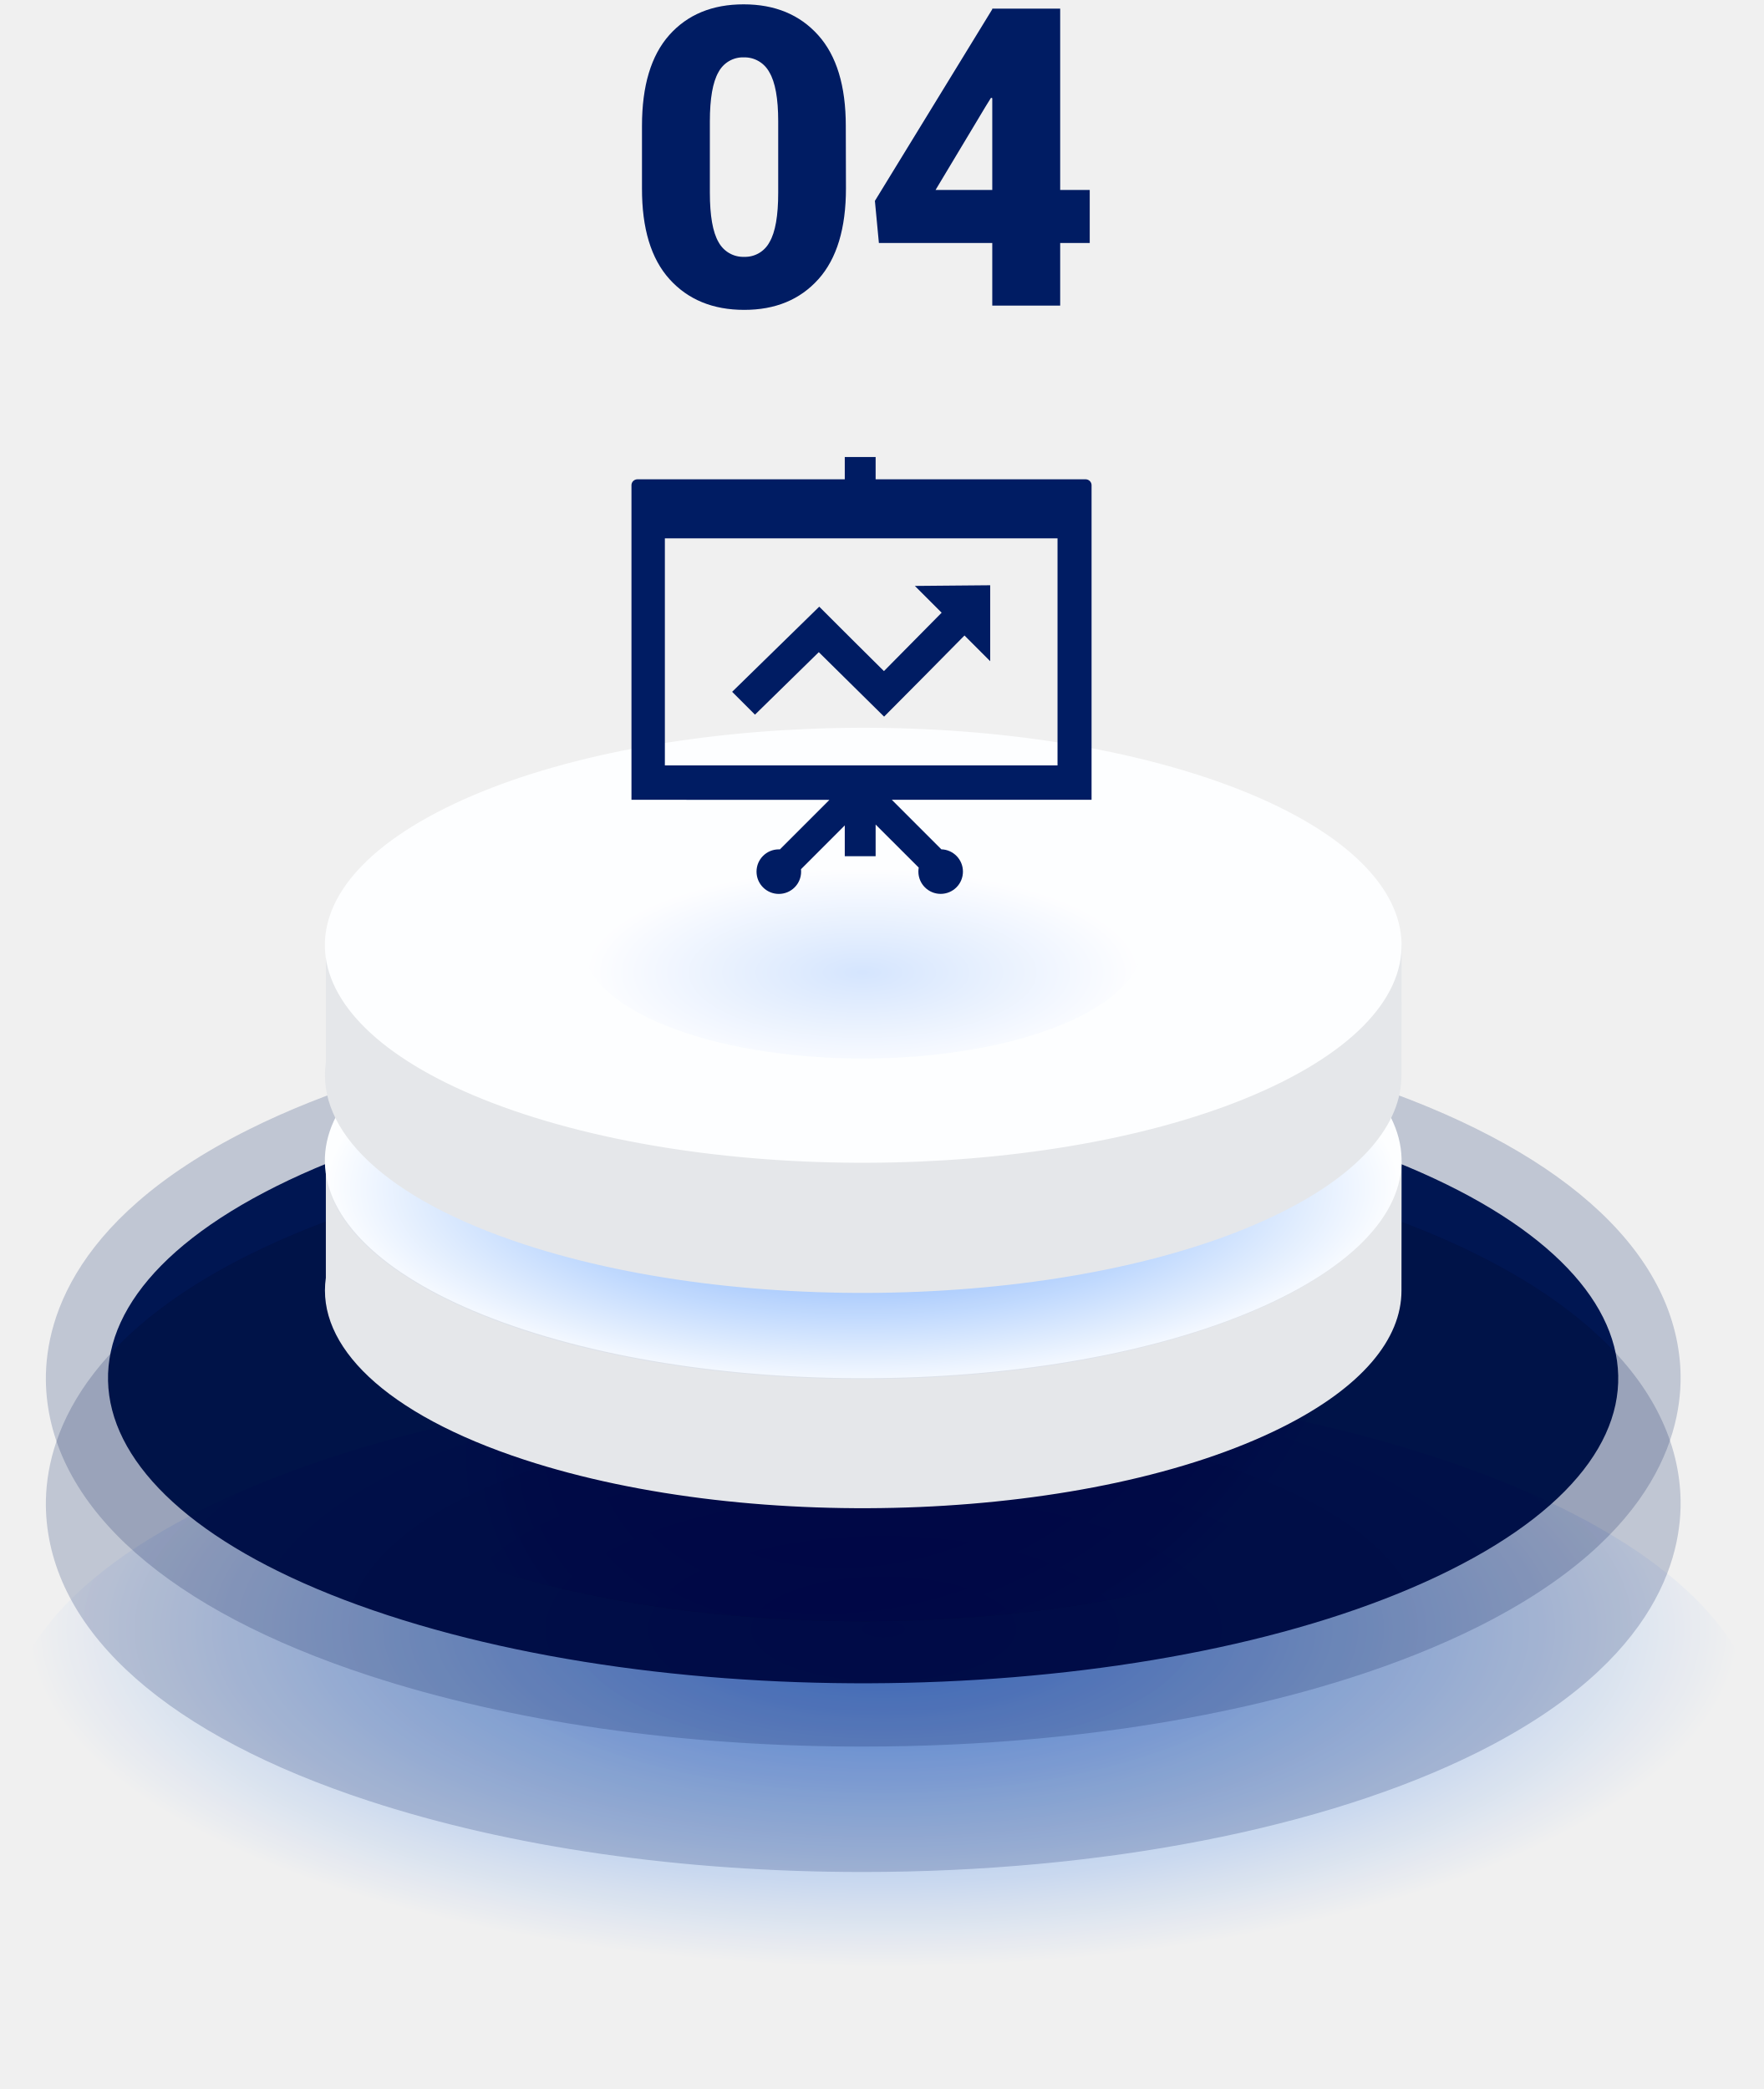
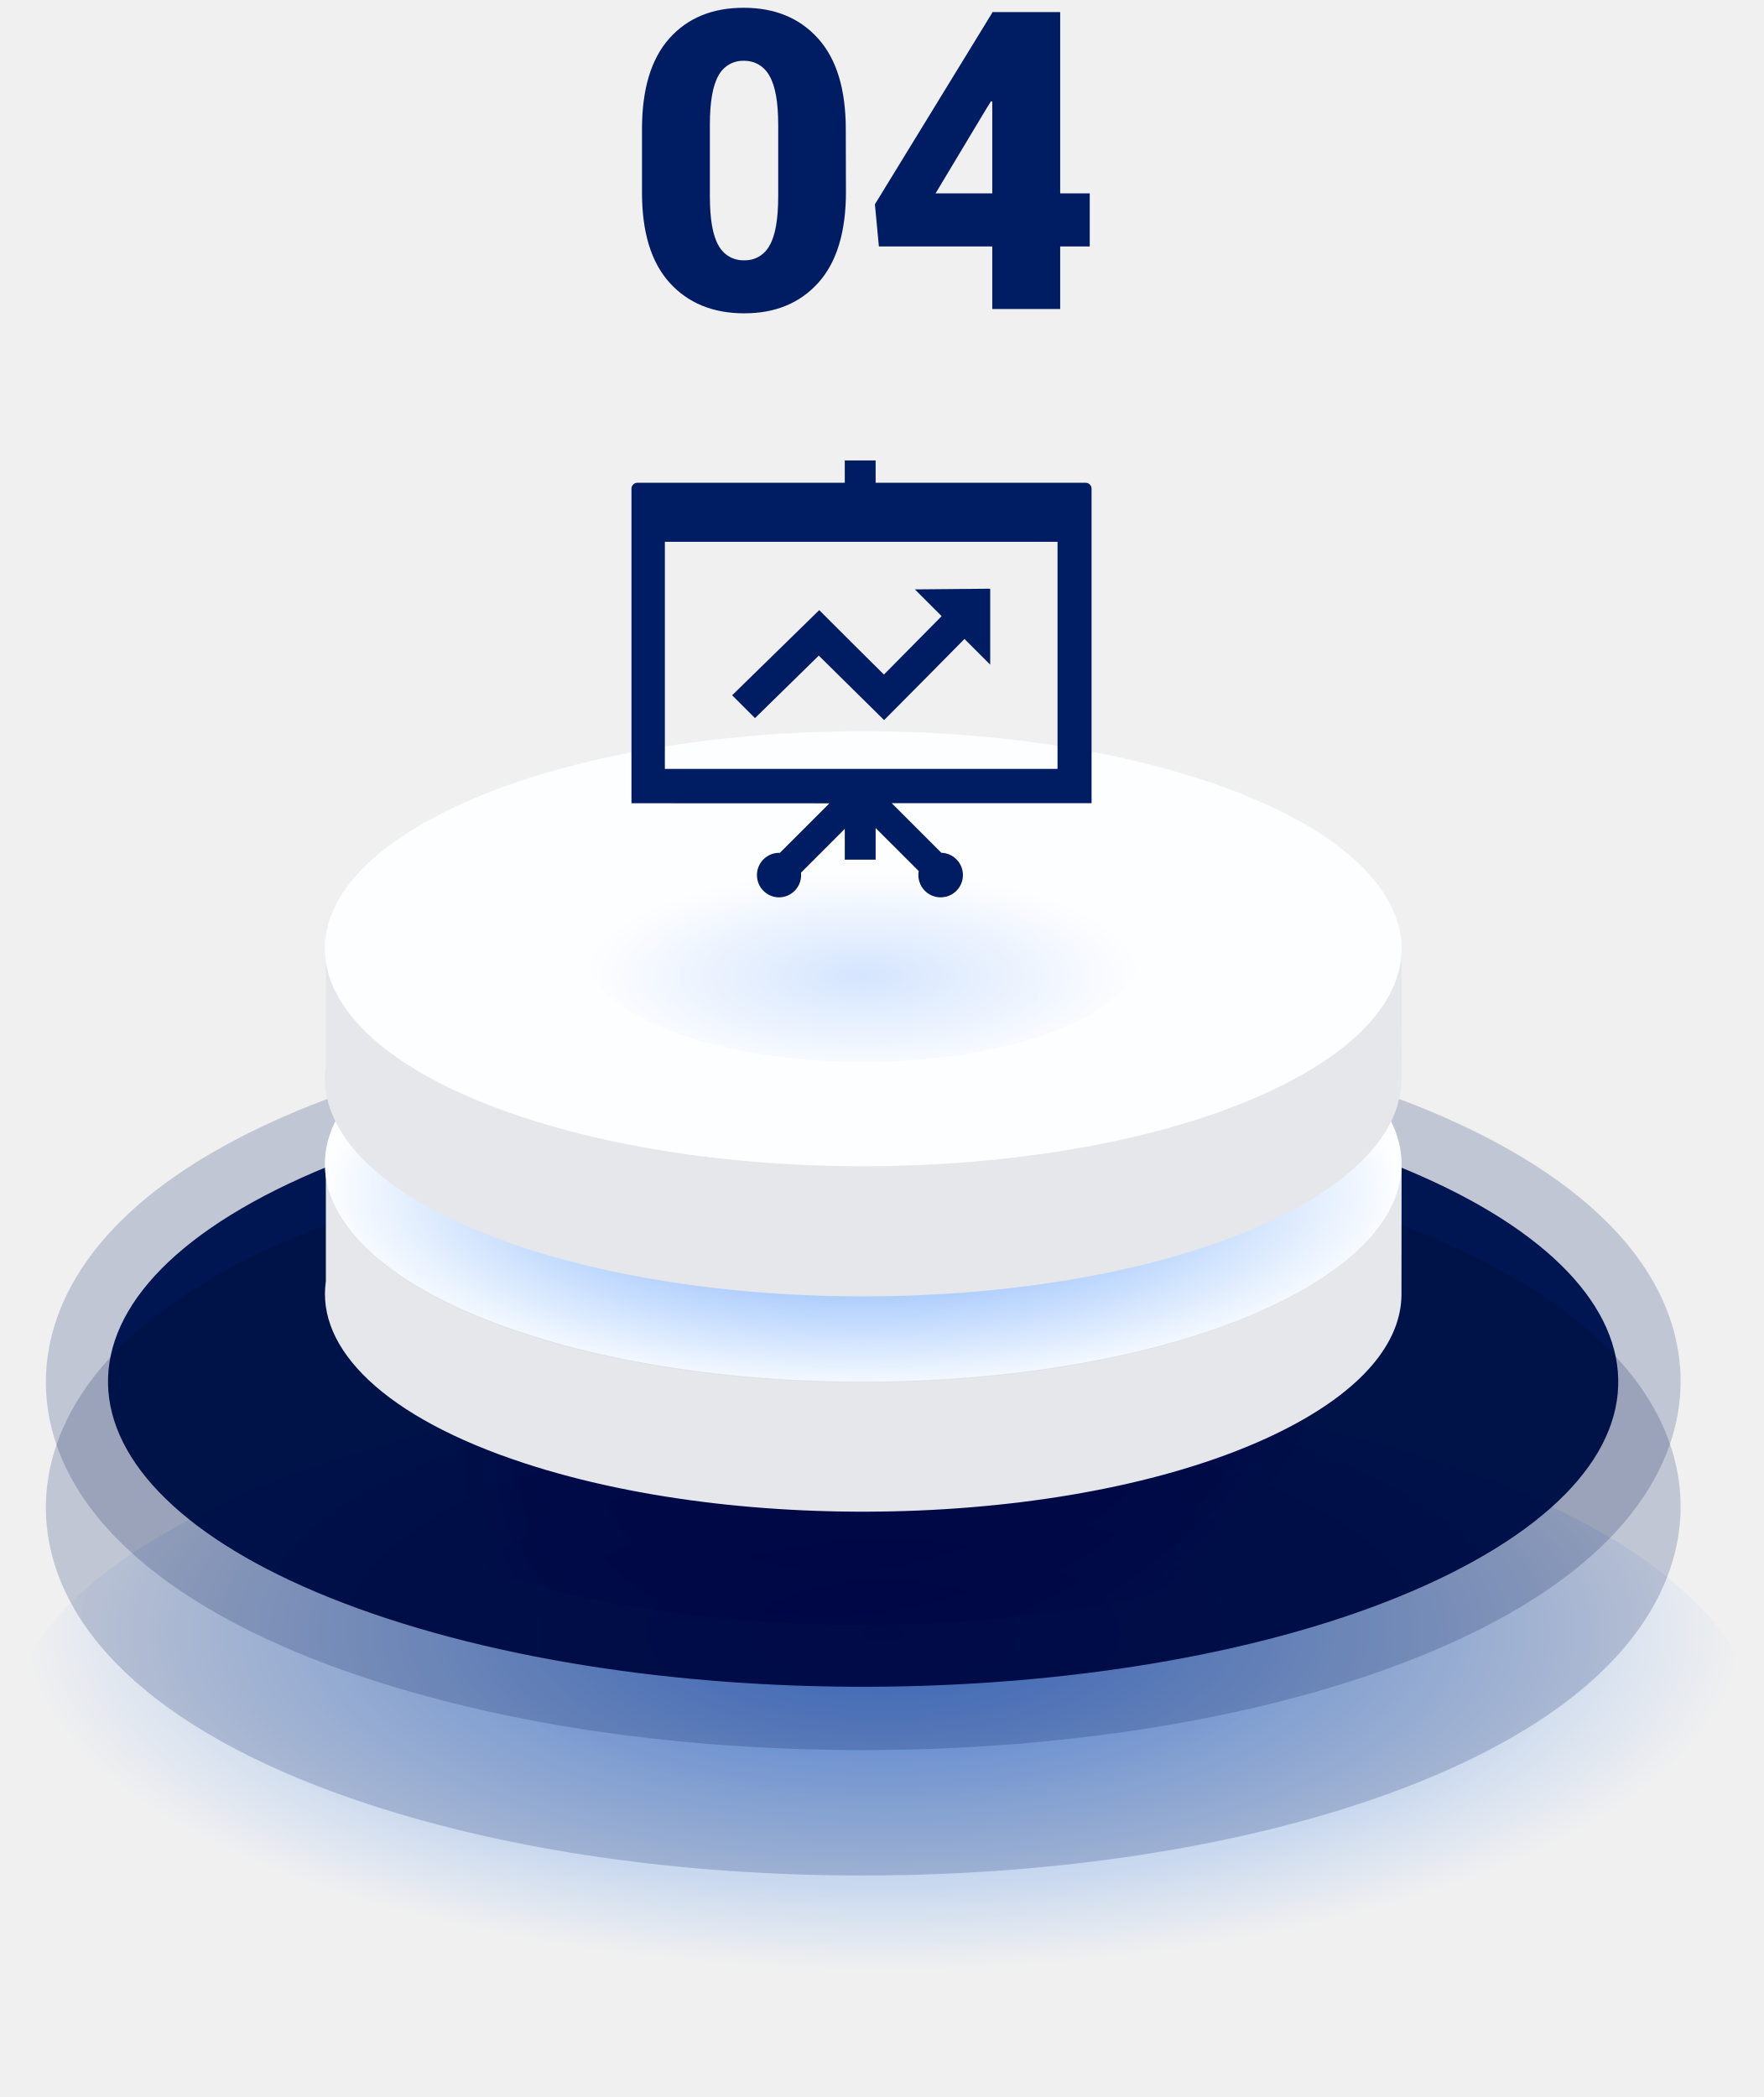
- <svg xmlns="http://www.w3.org/2000/svg" width="222" height="263" viewBox="0 0 222 263" fill="none">
-   <path style="mix-blend-mode:multiply" d="M180.707 183.474C228.088 198.98 235.394 227.073 197.025 246.219C158.656 265.365 89.138 268.319 41.753 252.812C-5.632 237.305 -12.934 209.217 25.435 190.071C63.804 170.925 133.322 167.971 180.707 183.474Z" fill="url(#paint0_radial_208_95746)" />
-   <g style="mix-blend-mode:multiply" opacity="0.2">
-     <path d="M108.619 219.89C85.832 219.89 64.333 216.799 46.449 210.948C21.319 202.723 6.894 190.022 5.831 175.187C5.308 167.88 7.929 153.879 31.341 142.19C50.517 132.621 78.726 127.136 108.729 127.136C131.52 127.136 153.019 130.231 170.904 136.082C196.033 144.302 210.459 157.004 211.522 171.843C212.045 179.15 209.424 193.15 186.008 204.836C166.835 214.404 138.627 219.89 108.619 219.89Z" fill="#001C63" />
+ <svg xmlns="http://www.w3.org/2000/svg" width="222" height="264" fill="none">
+   <path style="mix-blend-mode:multiply" d="M180.707 183.906c47.381 15.507 54.687 43.599 16.318 62.745s-107.887 22.101-155.272 6.594c-47.385-15.507-54.687-43.595-16.318-62.741 38.37-19.146 107.887-22.101 155.272-6.598Z" fill="url(#a)" />
+   <path d="M108.619 220.323c-22.787 0-44.286-3.092-62.17-8.943-25.13-8.224-39.555-20.926-40.618-35.76-.523-7.308 2.098-21.308 25.51-32.997 19.176-9.569 47.385-15.055 77.388-15.055 22.791 0 44.29 3.096 62.175 8.946 25.129 8.221 39.555 20.922 40.618 35.761.523 7.308-2.098 21.308-25.514 32.993-19.173 9.569-47.381 15.055-77.389 15.055Z" fill="#001C63" style="mix-blend-mode:multiply" opacity=".2" />
+   <path d="M168.494 144.095c40.793 13.349 47.086 37.537 14.049 54.023-33.038 16.486-92.89 19.026-133.704 5.677-40.814-13.349-47.086-37.537-14.049-54.019 33.038-16.482 92.906-19.03 133.704-5.681Z" fill="#001C63" style="mix-blend-mode:multiply" />
+   <g style="mix-blend-mode:multiply">
+     <path d="M156.318 150.171c32.49 10.635 37.503 29.897 11.191 43.026-26.311 13.129-73.994 15.154-106.476 4.544-32.481-10.61-37.502-29.877-11.19-43.026 26.31-13.15 73.982-15.175 106.475-4.544Z" fill="url(#b)" />
+     <path d="M156.318 150.171c32.49 10.635 37.503 29.897 11.191 43.026-26.311 13.129-73.994 15.154-106.476 4.544-32.481-10.61-37.502-29.877-11.19-43.026 26.31-13.15 73.982-15.175 106.475-4.544Z" fill="url(#c)" />
+     <path d="M156.318 150.171c32.49 10.635 37.503 29.897 11.191 43.026-26.311 13.129-73.994 15.154-106.476 4.544-32.481-10.61-37.502-29.877-11.19-43.026 26.31-13.15 73.982-15.175 106.475-4.544Z" fill="url(#d)" />
  </g>
-   <g style="mix-blend-mode:multiply">
-     <path d="M168.494 143.663C209.287 157.012 215.58 181.199 182.543 197.686C149.505 214.172 89.654 216.711 48.839 203.362C8.025 190.013 1.753 165.825 34.79 149.343C67.828 132.862 127.696 130.314 168.494 143.663Z" fill="#001C63" />
-   </g>
-   <g style="mix-blend-mode:multiply">
-     <path d="M156.318 149.738C188.808 160.374 193.821 179.636 167.509 192.765C141.198 205.894 93.515 207.919 61.033 197.309C28.552 186.698 23.531 167.432 49.842 154.282C76.154 141.132 123.825 139.107 156.318 149.738Z" fill="url(#paint1_radial_208_95746)" />
-     <path d="M156.318 149.738C188.808 160.374 193.821 179.636 167.509 192.765C141.198 205.894 93.515 207.919 61.033 197.309C28.552 186.698 23.531 167.432 49.842 154.282C76.154 141.132 123.825 139.107 156.318 149.738Z" fill="url(#paint2_radial_208_95746)" />
-     <path d="M156.318 149.738C188.808 160.374 193.821 179.636 167.509 192.765C141.198 205.894 93.515 207.919 61.033 197.309C28.552 186.698 23.531 167.432 49.842 154.282C76.154 141.132 123.825 139.107 156.318 149.738Z" fill="url(#paint3_radial_208_95746)" />
-   </g>
-   <g style="mix-blend-mode:multiply" opacity="0.2">
-     <path d="M108.619 235.679C85.832 235.679 64.333 232.584 46.449 226.733C21.319 218.509 6.894 205.811 5.831 190.972C5.308 183.665 7.929 169.664 31.341 157.975C50.517 148.431 78.726 142.921 108.729 142.921C131.52 142.921 153.019 146.016 170.904 151.867C196.033 160.091 210.459 172.789 211.522 187.628C212.045 194.935 209.424 208.936 186.008 220.621C166.835 230.19 138.627 235.679 108.619 235.679Z" fill="#001C63" />
-   </g>
-   <path d="M176.452 146.124H163.025C159.274 144.139 155.358 142.494 151.322 141.206C122.231 131.687 79.552 133.501 55.996 145.256C55.424 145.543 54.88 145.833 54.34 146.124H41.023V160.867C39.797 169.378 48.383 178 66.014 183.776C95.106 193.295 137.784 191.482 161.34 179.727C171.513 174.652 176.444 168.552 176.436 162.489L176.452 146.124Z" fill="#E5E7EA" />
-   <path d="M151.33 124.841C180.418 134.36 184.903 151.606 161.348 163.361C137.792 175.117 95.109 176.93 66.022 167.411C36.934 157.892 32.449 140.647 56.004 128.891C79.56 117.136 122.239 115.322 151.33 124.841Z" fill="#FDFEFF" />
-   <path style="mix-blend-mode:multiply" d="M108.603 173.623C146.078 173.623 176.457 161.311 176.457 146.124C176.457 130.937 146.078 118.625 108.603 118.625C71.129 118.625 40.75 130.937 40.75 146.124C40.75 161.311 71.129 173.623 108.603 173.623Z" fill="url(#paint4_radial_208_95746)" />
-   <path d="M176.452 119.019H163.025C159.274 117.035 155.358 115.389 151.322 114.102C122.231 104.583 79.552 106.396 55.996 118.152C55.424 118.438 54.88 118.729 54.34 119.019H41.023V133.762C39.797 142.273 48.383 150.896 66.014 156.672C95.106 166.191 137.784 164.378 161.34 152.622C171.513 147.547 176.444 141.447 176.436 135.385L176.452 119.019Z" fill="#E5E7EA" />
-   <path d="M151.33 97.72C180.418 107.239 184.903 124.484 161.348 136.24C137.792 147.995 95.109 149.805 66.022 140.285C36.934 130.766 32.449 113.521 56.004 101.77C79.56 90.018 122.239 88.217 151.33 97.72Z" fill="#FDFEFF" />
-   <path style="mix-blend-mode:multiply" opacity="0.25" d="M108.602 133.265C128.011 133.265 143.745 126.887 143.745 119.02C143.745 111.152 128.011 104.774 108.602 104.774C89.193 104.774 73.459 111.152 73.459 119.02C73.459 126.887 89.193 133.265 108.602 133.265Z" fill="url(#paint5_radial_208_95746)" />
-   <path d="M106.5 23.709C106.5 28.757 105.344 32.571 103.033 35.149C100.721 37.727 97.608 39.015 93.694 39.012C89.75 39.012 86.615 37.724 84.29 35.149C81.965 32.574 80.809 28.76 80.822 23.709V15.85C80.822 10.798 81.969 6.985 84.261 4.409C86.554 1.834 89.675 0.546 93.624 0.546C97.552 0.546 100.678 1.838 103 4.422C105.322 7.005 106.482 10.815 106.48 15.85L106.5 23.709ZM97.971 15.26C97.971 12.403 97.6 10.349 96.859 9.098C96.545 8.515 96.079 8.032 95.512 7.701C94.945 7.37 94.299 7.204 93.645 7.223C92.992 7.199 92.345 7.362 91.779 7.694C91.213 8.026 90.75 8.512 90.443 9.098C89.729 10.349 89.371 12.403 89.368 15.26V24.248C89.368 27.156 89.731 29.23 90.456 30.473C90.771 31.058 91.241 31.543 91.813 31.872C92.385 32.201 93.037 32.362 93.694 32.336C94.344 32.358 94.987 32.196 95.551 31.866C96.114 31.537 96.576 31.054 96.883 30.473C97.611 29.23 97.974 27.156 97.971 24.248V15.26Z" fill="#001C63" />
-   <path d="M133.471 23.913H137.192V30.589H133.471V38.473H124.921V30.589H110.647L110.145 25.29L124.921 1.165V1.086H133.471V23.913ZM117.782 23.913H124.921V12.36L124.766 12.306L124.108 13.364L117.782 23.913Z" fill="#001C63" />
-   <g clip-path="url(#clip0_208_95746)">
-     <path d="M112.273 100.691L118.509 106.928C120.017 106.97 121.229 108.21 121.229 109.732C121.229 111.283 119.975 112.537 118.424 112.537C116.873 112.537 115.619 111.279 115.619 109.732C115.619 109.563 115.634 109.393 115.662 109.228L110.236 103.807V107.795H106.352V103.916L100.842 109.431C100.851 109.53 100.856 109.633 100.856 109.737C100.856 111.288 99.602 112.542 98.047 112.542C96.496 112.542 95.242 111.283 95.242 109.737C95.242 108.186 96.501 106.932 98.047 106.932C98.094 106.932 98.141 106.932 98.183 106.937L104.42 100.701L79.498 100.691V64.942C79.498 64.919 79.498 64.9 79.498 64.876V61.082C79.498 60.672 79.837 60.342 80.257 60.342H106.352V57.537H110.236V60.342H136.662C137.081 60.342 137.421 60.676 137.421 61.082V64.876C137.421 64.891 137.421 64.9 137.421 64.914V100.687H112.273V100.691ZM92.173 87.097L103.137 76.378C105.853 79.093 108.539 81.78 111.283 84.49L118.547 77.137L115.176 73.766L124.66 73.682V83.246L121.422 80.007C118.047 83.425 114.686 86.833 111.302 90.222L103.081 82.105L95.049 89.972L92.173 87.097ZM133.136 67.78H83.703V96.364H133.136V67.78Z" fill="#001C63" />
+   <path d="M108.619 236.112c-22.787 0-44.286-3.096-62.17-8.946-25.13-8.225-39.555-20.922-40.618-35.761-.523-7.307 2.098-21.308 25.51-32.997 19.176-9.544 47.385-15.055 77.388-15.055 22.791 0 44.29 3.096 62.175 8.947 25.129 8.224 39.555 20.922 40.618 35.76.523 7.308-2.098 21.308-25.514 32.993-19.173 9.569-47.381 15.059-77.389 15.059Z" fill="#001C63" style="mix-blend-mode:multiply" opacity=".2" />
+   <path d="M176.452 146.556h-13.427a71.474 71.474 0 0 0-11.703-4.917c-29.091-9.519-71.77-7.706-95.326 4.05-.572.286-1.116.577-1.656.867H41.023v14.743c-1.226 8.511 7.36 17.134 24.991 22.91 29.092 9.519 71.77 7.706 95.326-4.05 10.173-5.075 15.104-11.175 15.096-17.237l.016-16.366Z" fill="#E5E7EA" />
+   <path d="M151.33 125.274c29.088 9.519 33.573 26.764 10.018 38.52-23.556 11.755-66.239 13.569-95.326 4.05-29.088-9.519-33.573-26.765-10.018-38.52 23.556-11.756 66.235-13.569 95.326-4.05Z" fill="#FDFEFF" />
+   <path style="mix-blend-mode:multiply" d="M108.603 174.055c37.475 0 67.854-12.311 67.854-27.499 0-15.187-30.379-27.499-67.854-27.499-37.474 0-67.853 12.312-67.853 27.499 0 15.188 30.379 27.499 67.853 27.499Z" fill="url(#e)" />
+   <path d="M176.452 119.452h-13.427a71.478 71.478 0 0 0-11.703-4.918c-29.091-9.519-71.77-7.705-95.326 4.05-.572.287-1.116.577-1.656.868H41.023v14.743c-1.226 8.511 7.36 17.133 24.991 22.91 29.092 9.519 71.77 7.705 95.326-4.05 10.173-5.075 15.104-11.175 15.096-17.238l.016-16.365Z" fill="#E5E7EA" />
+   <path d="M151.33 98.152c29.088 9.519 33.573 26.765 10.018 38.52-23.556 11.756-66.239 13.565-95.326 4.046-29.088-9.519-33.573-26.764-10.018-38.516 23.556-11.751 66.234-13.552 95.326-4.05Z" fill="#FDFEFF" />
+   <path style="mix-blend-mode:multiply" opacity=".25" d="M108.602 133.697c19.409 0 35.143-6.377 35.143-14.245 0-7.867-15.734-14.245-35.143-14.245s-35.143 6.378-35.143 14.245c0 7.868 15.734 14.245 35.143 14.245Z" fill="url(#f)" />
+   <path d="M106.5 24.141c0 5.049-1.156 8.862-3.467 11.44-2.312 2.579-5.425 3.866-9.34 3.864-3.943 0-7.078-1.288-9.403-3.864-2.326-2.575-3.481-6.388-3.468-11.44v-7.859c0-5.051 1.147-8.865 3.44-11.44C86.553 2.266 89.674.979 93.623.979c3.928 0 7.054 1.291 9.376 3.875 2.322 2.584 3.482 6.393 3.48 11.428l.02 7.86Zm-8.53-8.448c0-2.858-.37-4.912-1.111-6.162a3.578 3.578 0 0 0-1.347-1.398 3.508 3.508 0 0 0-1.867-.478c-.653-.024-1.3.14-1.866.471a3.513 3.513 0 0 0-1.336 1.405c-.714 1.25-1.072 3.304-1.075 6.162v8.988c0 2.907.363 4.982 1.088 6.224.315.586.785 1.07 1.357 1.4a3.49 3.49 0 0 0 1.88.463c.65.023 1.294-.14 1.858-.47a3.513 3.513 0 0 0 1.332-1.393c.728-1.242 1.09-3.317 1.088-6.224v-8.988ZM133.471 24.345h3.721v6.677h-3.721v7.884h-8.55v-7.884h-14.274l-.502-5.3 14.776-24.125V1.52h8.55v22.826Zm-15.689 0h7.139V12.793l-.155-.054-.658 1.058-6.326 10.548Z" fill="#001C63" />
+   <g clip-path="url(#g)">
+     <path d="m112.273 101.124 6.236 6.236a2.805 2.805 0 1 1-2.847 2.301l-5.426-5.421v3.988h-3.884v-3.88l-5.51 5.515c.009.099.014.203.014.307a2.803 2.803 0 0 1-2.81 2.804 2.805 2.805 0 0 1 0-5.609c.048 0 .095 0 .137.005l6.237-6.236-24.922-.01V61.515c0-.41.34-.74.759-.74h26.095V57.97h3.884v2.804h26.426c.419 0 .759.335.759.74v39.605h-25.148v.005Zm-20.1-13.594 10.964-10.72c2.716 2.716 5.402 5.403 8.146 8.113l7.264-7.353-3.371-3.37 9.484-.086v9.564l-3.238-3.238c-3.375 3.418-6.736 6.826-10.12 10.215l-8.221-8.117-8.032 7.867-2.876-2.875Zm40.963-19.317H83.703v28.584h49.433V68.213Z" fill="#001C63" />
  </g>
  <defs>
-     <radialGradient id="paint0_radial_208_95746" cx="0" cy="0" r="1" gradientUnits="userSpaceOnUse" gradientTransform="translate(111.23 205.081) scale(107.502 42.5488)">
+     <radialGradient id="a" cx="0" cy="0" r="1" gradientUnits="userSpaceOnUse" gradientTransform="matrix(107.502 0 0 42.5488 111.23 205.513)">
      <stop stop-color="#5A9BFB" />
-       <stop offset="1" stop-color="white" />
+       <stop offset="1" stop-color="#fff" />
    </radialGradient>
-     <radialGradient id="paint1_radial_208_95746" cx="0" cy="0" r="1" gradientUnits="userSpaceOnUse" gradientTransform="translate(113.704 172.802) rotate(-21.8125) scale(57.9042 39.9502)">
+     <radialGradient id="b" cx="0" cy="0" r="1" gradientUnits="userSpaceOnUse" gradientTransform="rotate(-21.812 506.386 -208.437) scale(57.9042 39.9502)">
      <stop stop-color="#7FD4F9" />
-       <stop offset="0.43" stop-color="#81D5F9" />
-       <stop offset="0.58" stop-color="#88D7F9" />
-       <stop offset="0.69" stop-color="#93DBFA" />
-       <stop offset="0.78" stop-color="#A4E1FB" />
-       <stop offset="0.86" stop-color="#BAE8FC" />
-       <stop offset="0.92" stop-color="#D6F1FD" />
-       <stop offset="0.98" stop-color="#F5FCFF" />
-       <stop offset="1" stop-color="white" />
+       <stop offset=".43" stop-color="#81D5F9" />
+       <stop offset=".58" stop-color="#88D7F9" />
+       <stop offset=".69" stop-color="#93DBFA" />
+       <stop offset=".78" stop-color="#A4E1FB" />
+       <stop offset=".86" stop-color="#BAE8FC" />
+       <stop offset=".92" stop-color="#D6F1FD" />
+       <stop offset=".98" stop-color="#F5FCFF" />
+       <stop offset="1" stop-color="#fff" />
    </radialGradient>
-     <radialGradient id="paint2_radial_208_95746" cx="0" cy="0" r="1" gradientUnits="userSpaceOnUse" gradientTransform="translate(113.704 172.802) rotate(-21.8125) scale(57.9042 39.9502)">
+     <radialGradient id="c" cx="0" cy="0" r="1" gradientUnits="userSpaceOnUse" gradientTransform="rotate(-21.812 506.386 -208.437) scale(57.9042 39.9502)">
      <stop stop-color="#80E3C8" />
-       <stop offset="0.43" stop-color="#82E3C9" />
-       <stop offset="0.58" stop-color="#89E5CC" />
-       <stop offset="0.69" stop-color="#94E8D1" />
-       <stop offset="0.78" stop-color="#A5EBD8" />
-       <stop offset="0.86" stop-color="#BBF0E2" />
-       <stop offset="0.93" stop-color="#D7F6ED" />
-       <stop offset="0.99" stop-color="#F6FDFB" />
-       <stop offset="1" stop-color="white" />
+       <stop offset=".43" stop-color="#82E3C9" />
+       <stop offset=".58" stop-color="#89E5CC" />
+       <stop offset=".69" stop-color="#94E8D1" />
+       <stop offset=".78" stop-color="#A5EBD8" />
+       <stop offset=".86" stop-color="#BBF0E2" />
+       <stop offset=".93" stop-color="#D7F6ED" />
+       <stop offset=".99" stop-color="#F6FDFB" />
+       <stop offset="1" stop-color="#fff" />
    </radialGradient>
-     <radialGradient id="paint3_radial_208_95746" cx="0" cy="0" r="1" gradientUnits="userSpaceOnUse" gradientTransform="translate(113.704 172.802) rotate(-21.8125) scale(57.9042 39.9502)">
+     <radialGradient id="d" cx="0" cy="0" r="1" gradientUnits="userSpaceOnUse" gradientTransform="rotate(-21.812 506.386 -208.437) scale(57.9042 39.9502)">
      <stop stop-color="#5A9BFB" />
-       <stop offset="0.41" stop-color="#5C9CFB" />
-       <stop offset="0.55" stop-color="#63A0FB" />
-       <stop offset="0.66" stop-color="#6EA7FB" />
-       <stop offset="0.74" stop-color="#7FB2FC" />
-       <stop offset="0.81" stop-color="#95BFFC" />
-       <stop offset="0.88" stop-color="#B1CFFD" />
-       <stop offset="0.94" stop-color="#D1E3FE" />
-       <stop offset="0.99" stop-color="#F5F9FF" />
-       <stop offset="1" stop-color="white" />
+       <stop offset=".41" stop-color="#5C9CFB" />
+       <stop offset=".55" stop-color="#63A0FB" />
+       <stop offset=".66" stop-color="#6EA7FB" />
+       <stop offset=".74" stop-color="#7FB2FC" />
+       <stop offset=".81" stop-color="#95BFFC" />
+       <stop offset=".88" stop-color="#B1CFFD" />
+       <stop offset=".94" stop-color="#D1E3FE" />
+       <stop offset=".99" stop-color="#F5F9FF" />
+       <stop offset="1" stop-color="#fff" />
    </radialGradient>
-     <radialGradient id="paint4_radial_208_95746" cx="0" cy="0" r="1" gradientUnits="userSpaceOnUse" gradientTransform="translate(108.603 149.578) scale(67.6449 25.4005)">
+     <radialGradient id="e" cx="0" cy="0" r="1" gradientUnits="userSpaceOnUse" gradientTransform="matrix(67.6449 0 0 25.4005 108.603 150.011)">
      <stop stop-color="#5A9BFB" />
-       <stop offset="1" stop-color="white" />
+       <stop offset="1" stop-color="#fff" />
    </radialGradient>
-     <radialGradient id="paint5_radial_208_95746" cx="0" cy="0" r="1" gradientUnits="userSpaceOnUse" gradientTransform="translate(108.602 122.437) scale(35.0369 13.1562)">
+     <radialGradient id="f" cx="0" cy="0" r="1" gradientUnits="userSpaceOnUse" gradientTransform="matrix(35.0369 0 0 13.1562 108.602 122.87)">
      <stop stop-color="#5A9BFB" />
-       <stop offset="1" stop-color="white" />
+       <stop offset="1" stop-color="#fff" />
    </radialGradient>
-     <clipPath id="clip0_208_95746">
-       <rect width="57.922" height="55" fill="white" transform="translate(79.498 57.5371)" />
+     <clipPath id="g">
+       <path fill="#fff" transform="translate(79.498 57.97)" d="M0 0h57.922v55H0z" />
    </clipPath>
  </defs>
</svg>
